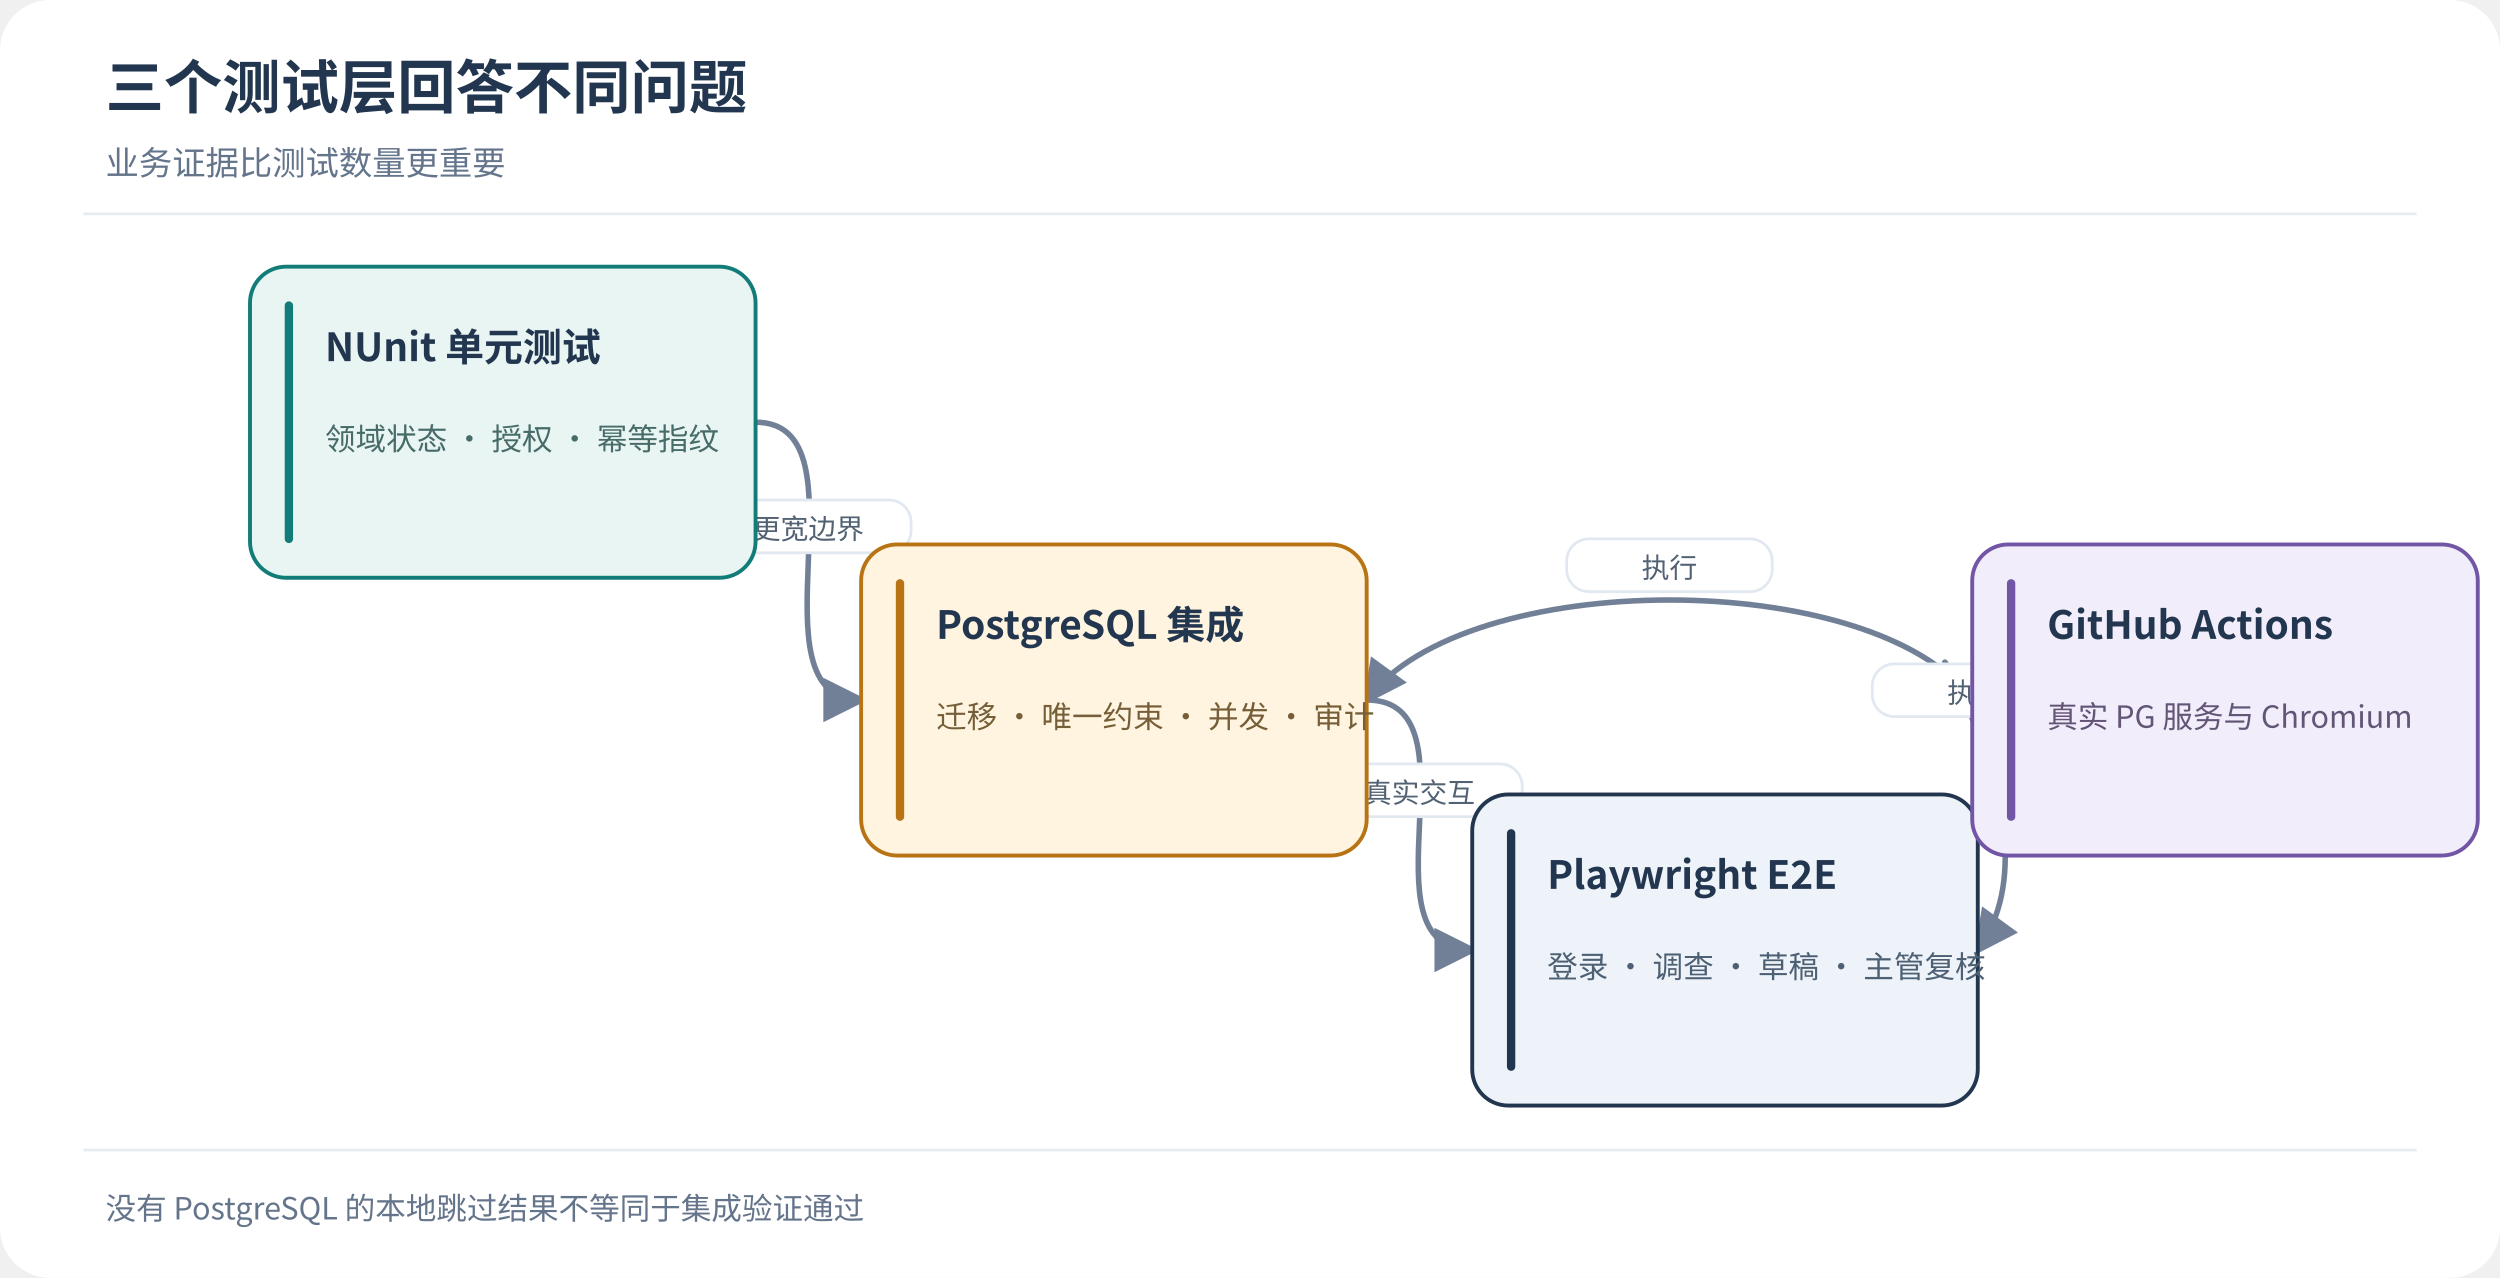
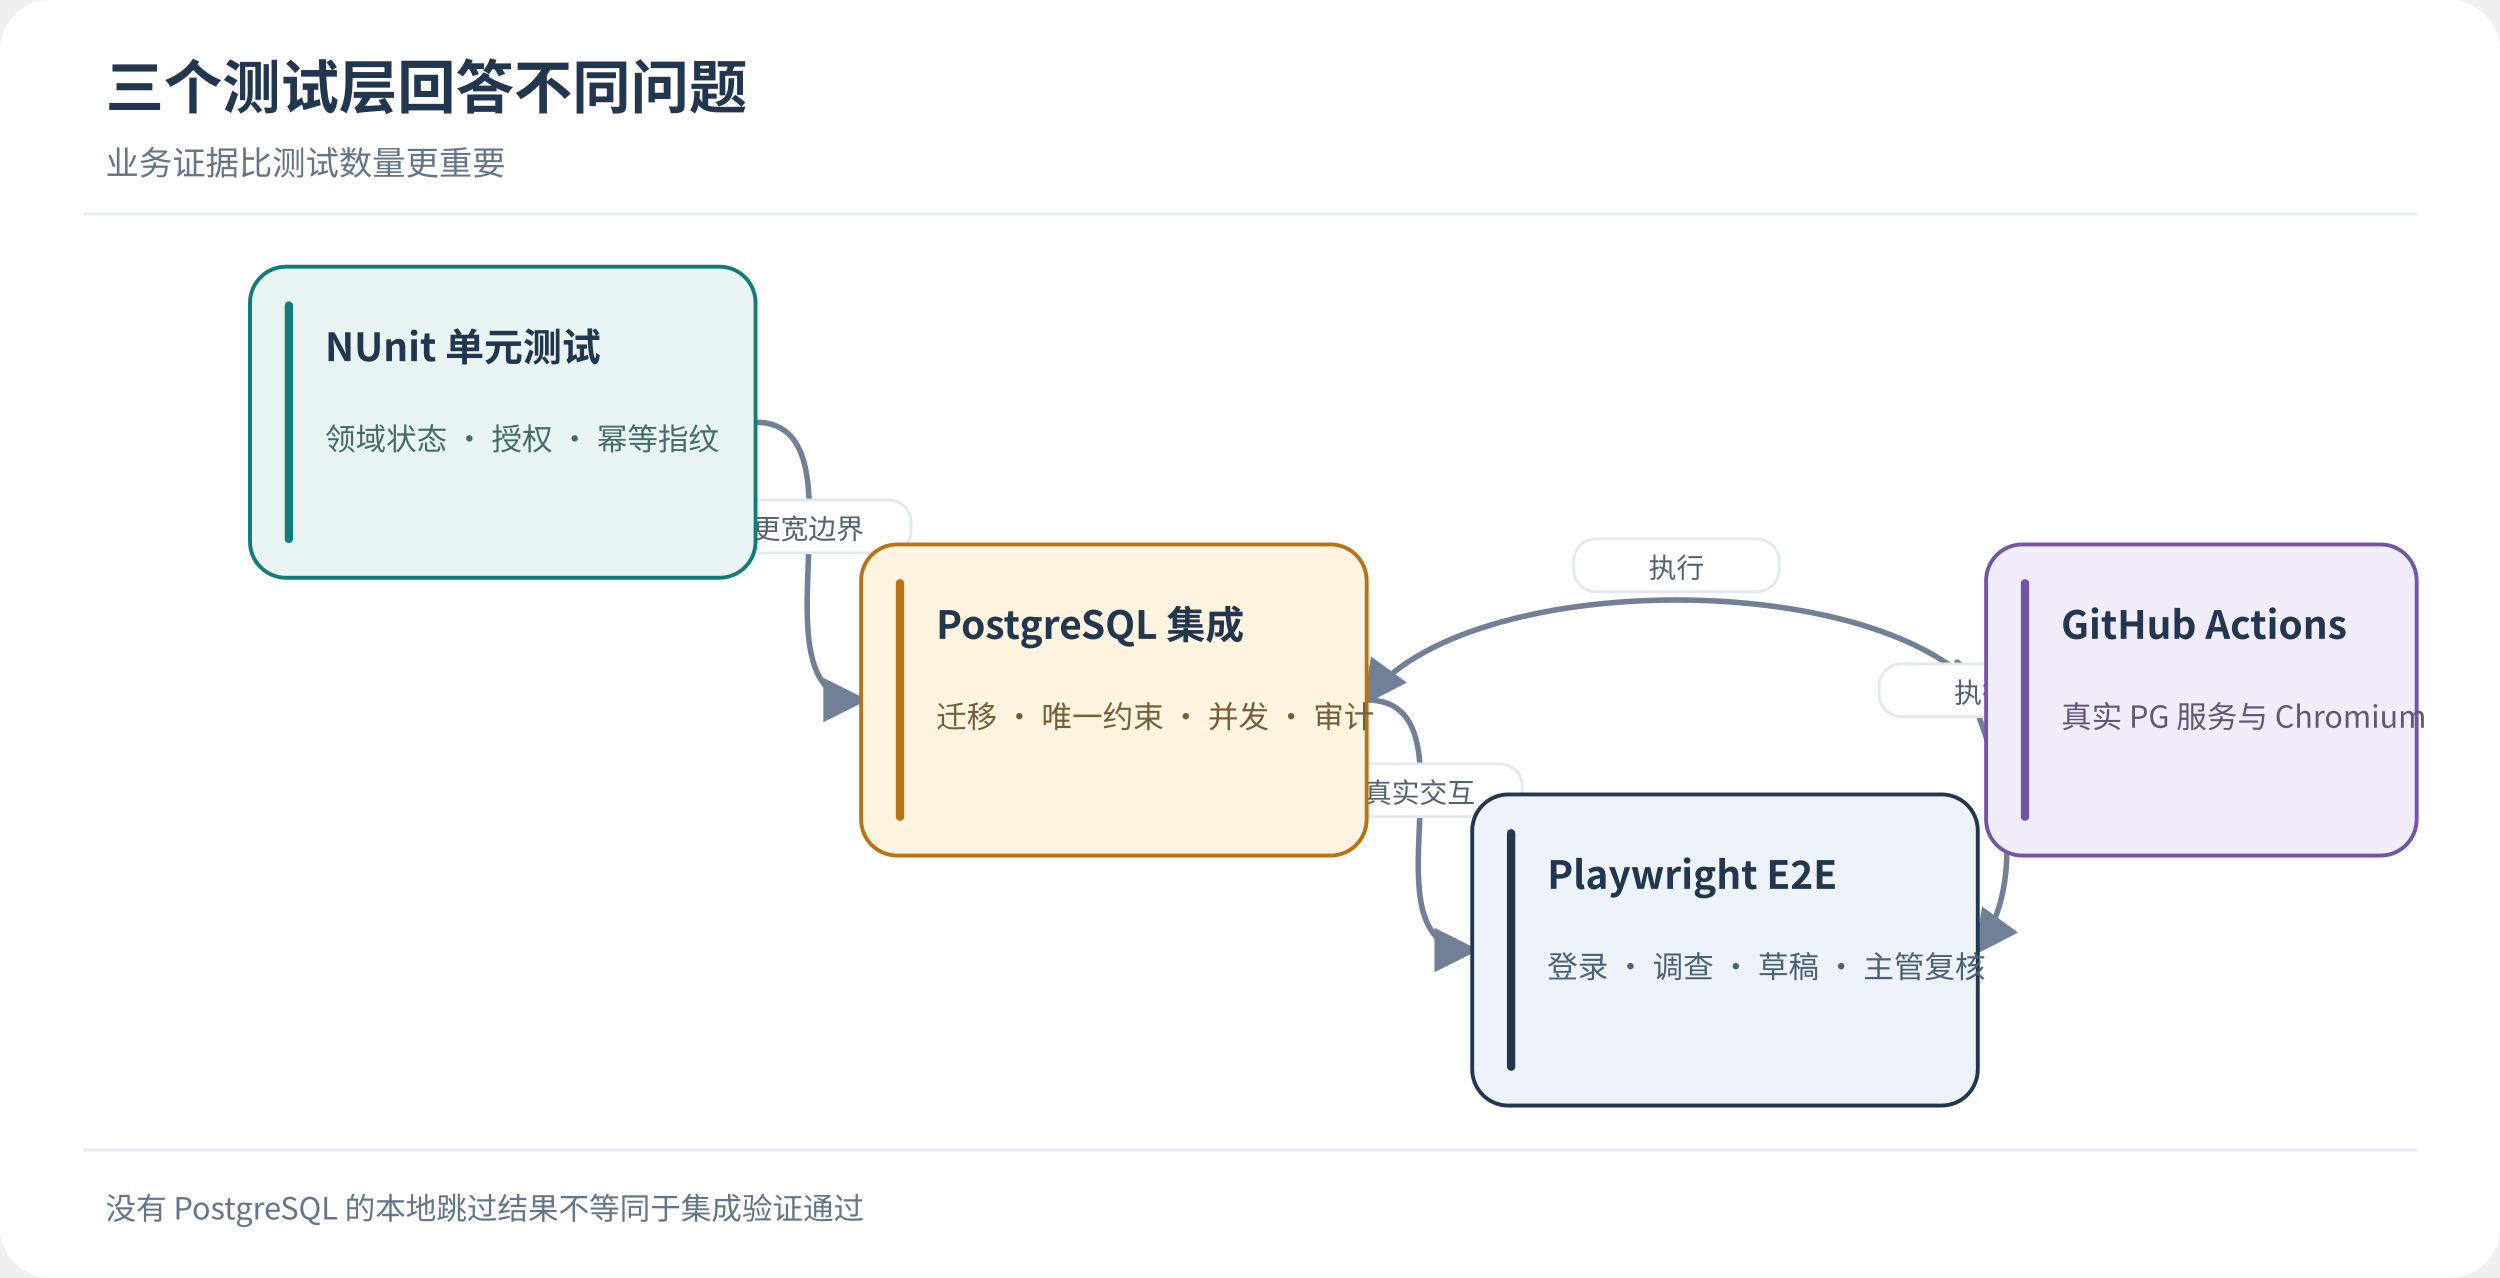
<svg xmlns="http://www.w3.org/2000/svg" width="900" height="460" viewBox="0 0 900 460">
  <rect width="100%" height="100%" rx="18" fill="#ffffff" />
  <path d="M 30 77 H 870" stroke="#e6edf2" stroke-width="1" />
  <text x="38" y="39" font-family="Microsoft YaHei, Noto Sans CJK SC, sans-serif" font-size="21px" font-weight="700" fill="#22364f">三个测试层回答不同问题</text>
  <text x="38" y="63" font-family="Microsoft YaHei, Noto Sans CJK SC, sans-serif" font-size="12px" font-weight="400" fill="#64748b">业务证据比测试数量更重要</text>
  <defs>
    <marker id="arrow" viewBox="0 0 10 10" refX="8.5" refY="5" markerWidth="8" markerHeight="8" orient="auto-start-reverse">
      <path d="M 0 0 L 10 5 L 0 10 z" fill="#718096" />
    </marker>
  </defs>
  <path d="M 272 152.0 C 314 152.0, 268 252.0, 310 252.0" fill="none" stroke="#718096" stroke-width="2" marker-end="url(#arrow)" />
  <rect x="254.0" y="180.0" width="74" height="19" rx="8" fill="#ffffff" stroke="#e2e8f0" />
  <text x="291.0" y="194.0" text-anchor="middle" font-family="Microsoft YaHei, Noto Sans CJK SC, sans-serif" font-size="10px" fill="#526273">更宽边界</text>
  <path d="M 492 252.0 C 534 252.0, 488 342.0, 530 342.0" fill="none" stroke="#718096" stroke-width="2" marker-end="url(#arrow)" />
  <rect x="474.0" y="275.0" width="74" height="19" rx="8" fill="#ffffff" stroke="#e2e8f0" />
  <text x="511.0" y="289.0" text-anchor="middle" font-family="Microsoft YaHei, Noto Sans CJK SC, sans-serif" font-size="10px" fill="#526273">真实交互</text>
-   <path d="M 710 252.0 C 675 204.0, 527 204.0, 492 252.0" fill="none" stroke="#718096" stroke-width="2" marker-end="url(#arrow)" />
-   <rect x="564.0" y="194.0" width="74" height="19" rx="8" fill="#ffffff" stroke="#e2e8f0" />
-   <text x="601.0" y="208.0" text-anchor="middle" font-family="Microsoft YaHei, Noto Sans CJK SC, sans-serif" font-size="10px" fill="#526273">执行</text>
-   <path d="M 710 252.0 C 675 204.0, 747 294.0, 712 342.0" fill="none" stroke="#718096" stroke-width="2" marker-end="url(#arrow)" />
-   <rect x="674.0" y="239.0" width="74" height="19" rx="8" fill="#ffffff" stroke="#e2e8f0" />
-   <text x="711.0" y="253.0" text-anchor="middle" font-family="Microsoft YaHei, Noto Sans CJK SC, sans-serif" font-size="10px" fill="#526273">执行</text>
+   <path d="M 715 252.0 C 680 204.0, 527 204.0, 492 252.0" fill="none" stroke="#718096" stroke-width="2" marker-end="url(#arrow)" />
+   <rect x="566.5" y="194.0" width="74" height="19" rx="8" fill="#ffffff" stroke="#e2e8f0" />
+   <text x="603.5" y="208.0" text-anchor="middle" font-family="Microsoft YaHei, Noto Sans CJK SC, sans-serif" font-size="10px" fill="#526273">执行</text>
+   <path d="M 715 252.0 C 680 204.0, 747 294.0, 712 342.0" fill="none" stroke="#718096" stroke-width="2" marker-end="url(#arrow)" />
+   <rect x="676.5" y="239.0" width="74" height="19" rx="8" fill="#ffffff" stroke="#e2e8f0" />
+   <text x="713.5" y="253.0" text-anchor="middle" font-family="Microsoft YaHei, Noto Sans CJK SC, sans-serif" font-size="10px" fill="#526273">执行</text>
  <rect x="90" y="96" width="182" height="112" rx="13" fill="#e8f5f3" stroke="#117c78" stroke-width="1.4" />
  <path d="M 104 110 V 194" stroke="#117c78" stroke-width="3" stroke-linecap="round" />
  <text x="117" y="130" font-family="Microsoft YaHei, Noto Sans CJK SC, sans-serif" font-size="14px" font-weight="700" fill="#22364f">NUnit 单元测试</text>
  <text x="117" y="162" font-family="Microsoft YaHei, Noto Sans CJK SC, sans-serif" font-size="11px" font-weight="400" fill="#466b68">领域状态 · 授权 · 幂等指纹</text>
  <rect x="310" y="196" width="182" height="112" rx="13" fill="#fff4df" stroke="#b87414" stroke-width="1.4" />
  <path d="M 324 210 V 294" stroke="#b87414" stroke-width="3" stroke-linecap="round" />
  <text x="337" y="230" font-family="Microsoft YaHei, Noto Sans CJK SC, sans-serif" font-size="14px" font-weight="700" fill="#22364f">PostgreSQL 集成</text>
  <text x="337" y="262" font-family="Microsoft YaHei, Noto Sans CJK SC, sans-serif" font-size="11px" font-weight="400" fill="#765e39">迁移 · 唯一约束 · 并发 · 审计</text>
  <rect x="530" y="286" width="182" height="112" rx="13" fill="#eef3f9" stroke="#22364f" stroke-width="1.4" />
  <path d="M 544 300 V 384" stroke="#22364f" stroke-width="3" stroke-linecap="round" />
  <text x="557" y="320" font-family="Microsoft YaHei, Noto Sans CJK SC, sans-serif" font-size="14px" font-weight="700" fill="#22364f">Playwright E2E</text>
  <text x="557" y="352" font-family="Microsoft YaHei, Noto Sans CJK SC, sans-serif" font-size="11px" font-weight="400" fill="#4d6074">登录 · 调查 · 草稿 · 主管复核</text>
-   <rect x="710" y="196" width="182" height="112" rx="13" fill="#f1edfb" stroke="#7255a5" stroke-width="1.4" />
-   <path d="M 724 210 V 294" stroke="#7255a5" stroke-width="3" stroke-linecap="round" />
-   <text x="737" y="230" font-family="Microsoft YaHei, Noto Sans CJK SC, sans-serif" font-size="14px" font-weight="700" fill="#22364f">GitHub Actions</text>
-   <text x="737" y="262" font-family="Microsoft YaHei, Noto Sans CJK SC, sans-serif" font-size="11px" font-weight="400" fill="#625576">真实 PG 服务与 Chromium</text>
+   <rect x="715" y="196" width="155" height="112" rx="13" fill="#f1edfb" stroke="#7255a5" stroke-width="1.4" />
+   <path d="M 729 210 V 294" stroke="#7255a5" stroke-width="3" stroke-linecap="round" />
+   <text x="742" y="230" font-family="Microsoft YaHei, Noto Sans CJK SC, sans-serif" font-size="14px" font-weight="700" fill="#22364f">GitHub Actions</text>
+   <text x="742" y="262" font-family="Microsoft YaHei, Noto Sans CJK SC, sans-serif" font-size="11px" font-weight="400" fill="#625576">真实 PG 服务与 Chromium</text>
  <path d="M 30 414 H 870" stroke="#e6edf2" stroke-width="1" />
  <text x="38" y="439" font-family="Microsoft YaHei, Noto Sans CJK SC, sans-serif" font-size="11px" font-weight="400" fill="#64748b">没有 PostgreSQL 的本地跳过结果不等同于集成验证通过</text>
</svg>
